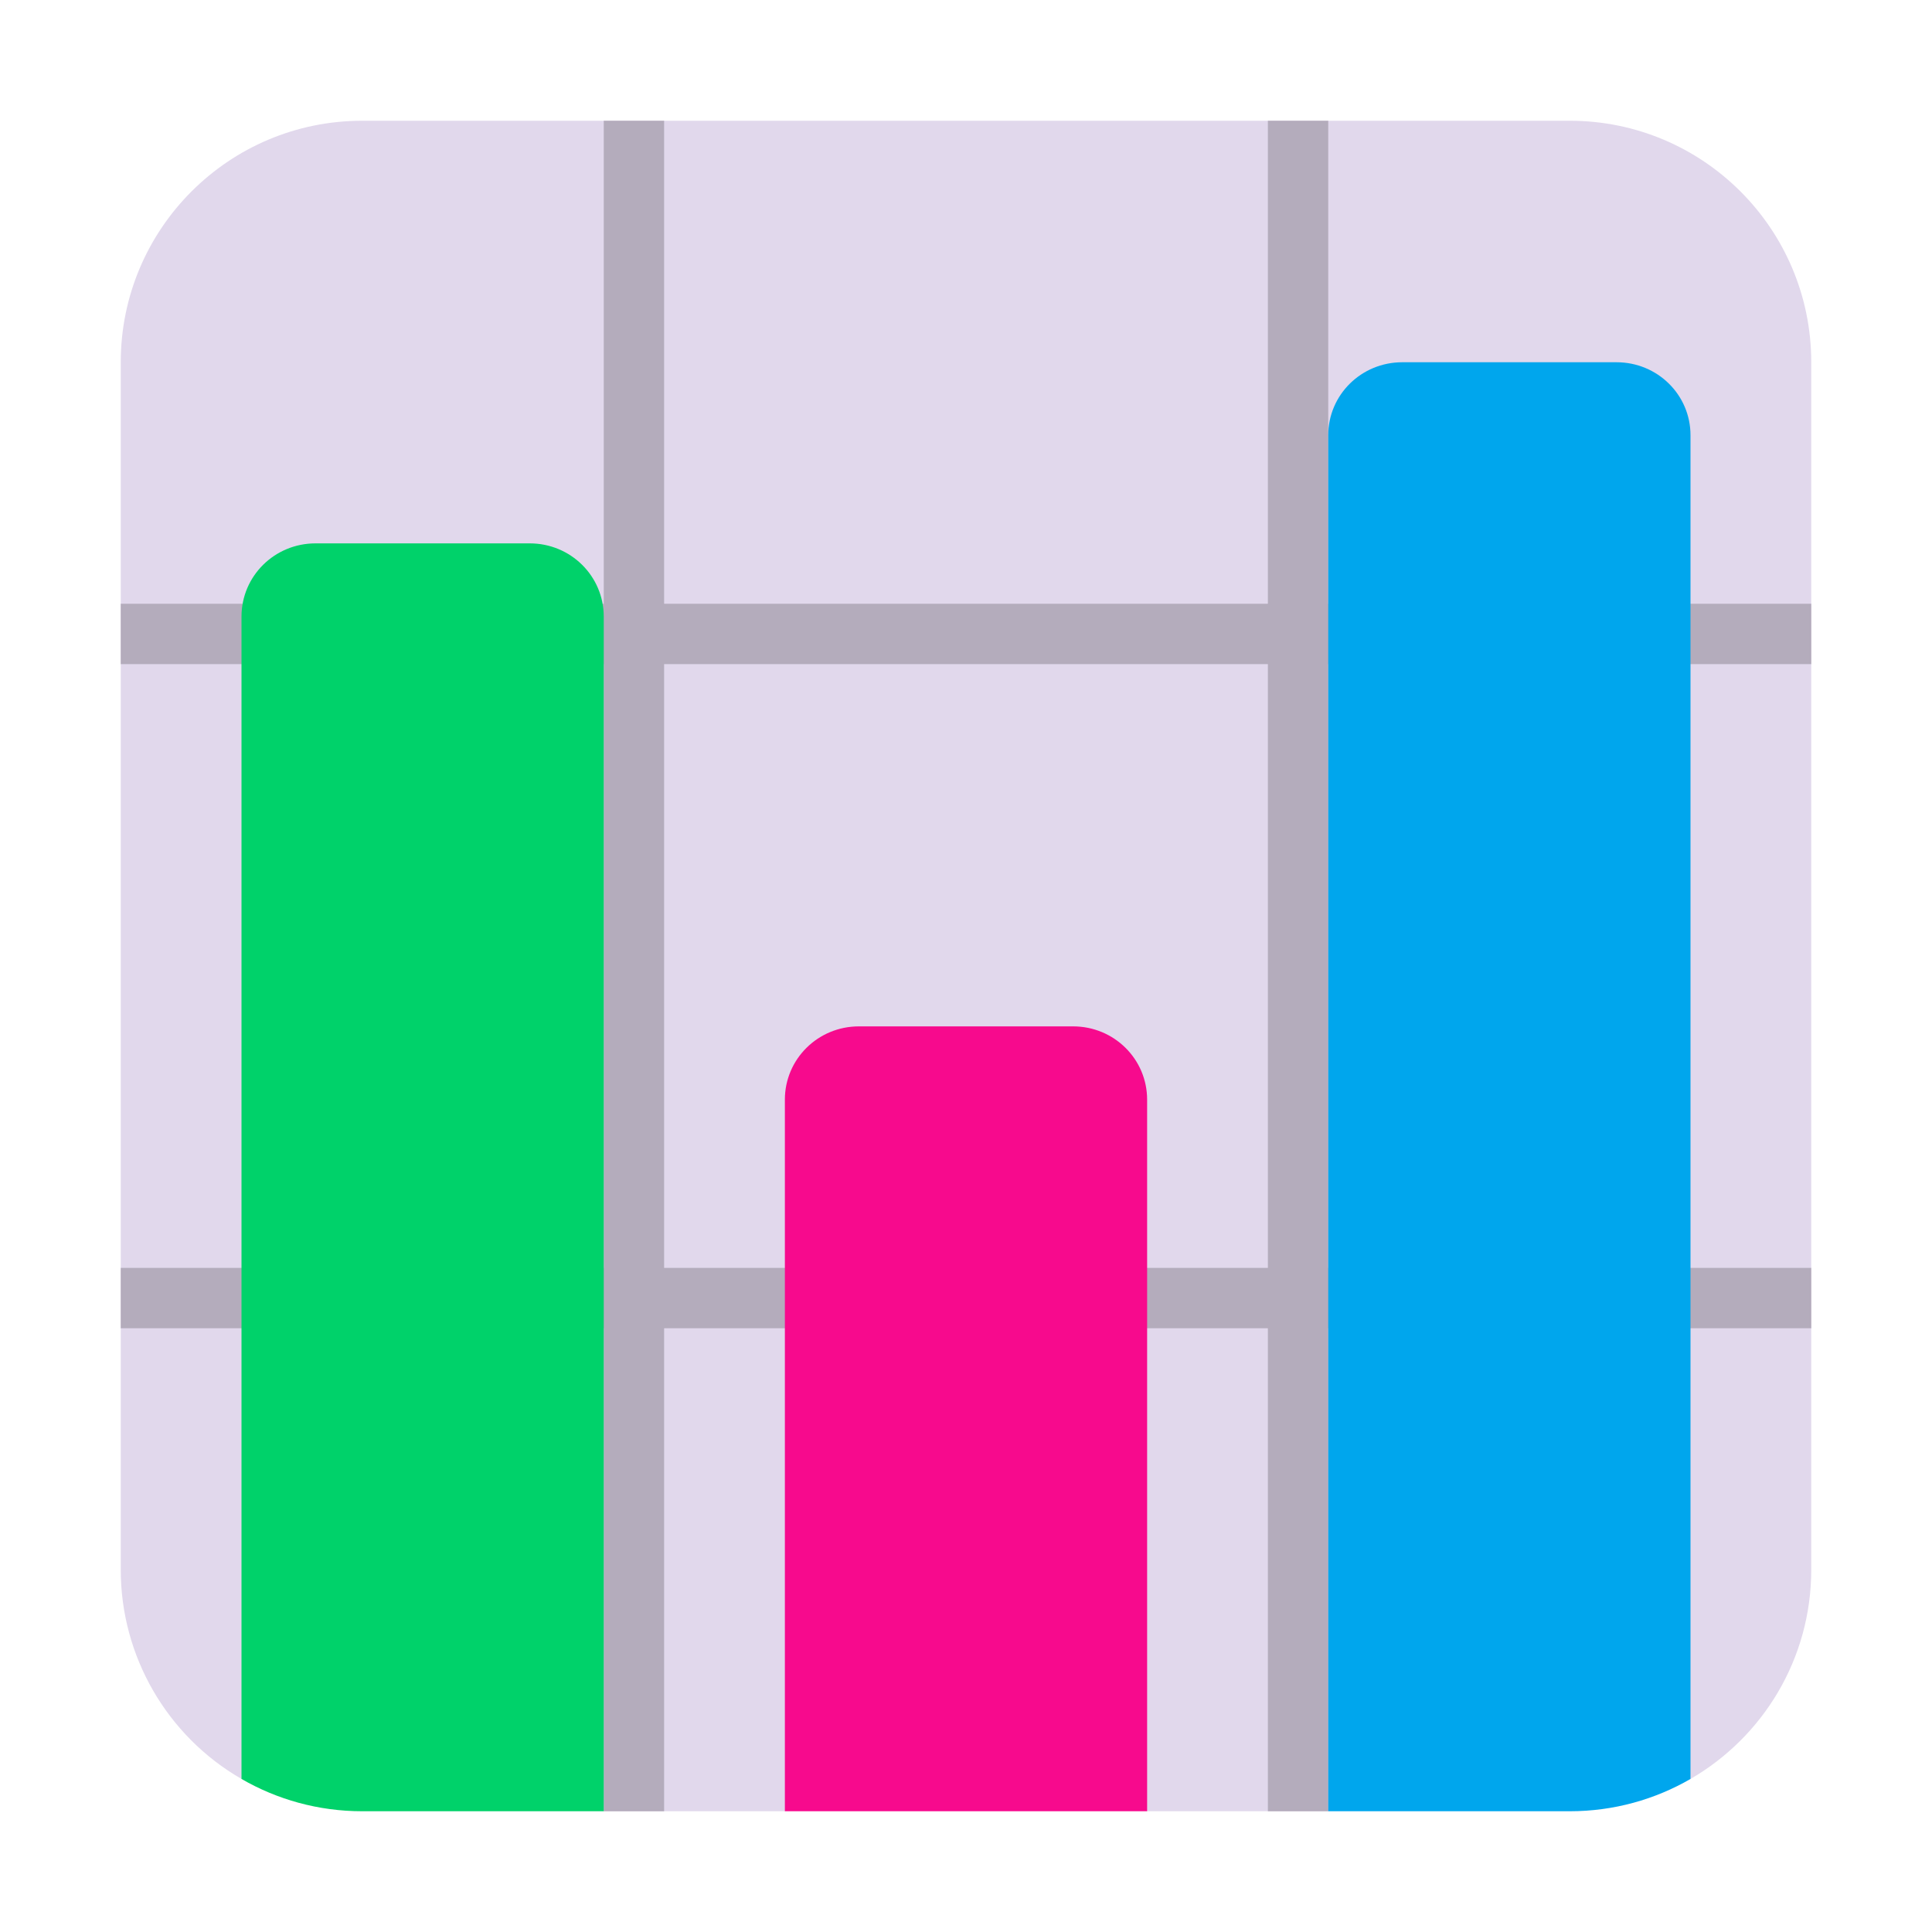
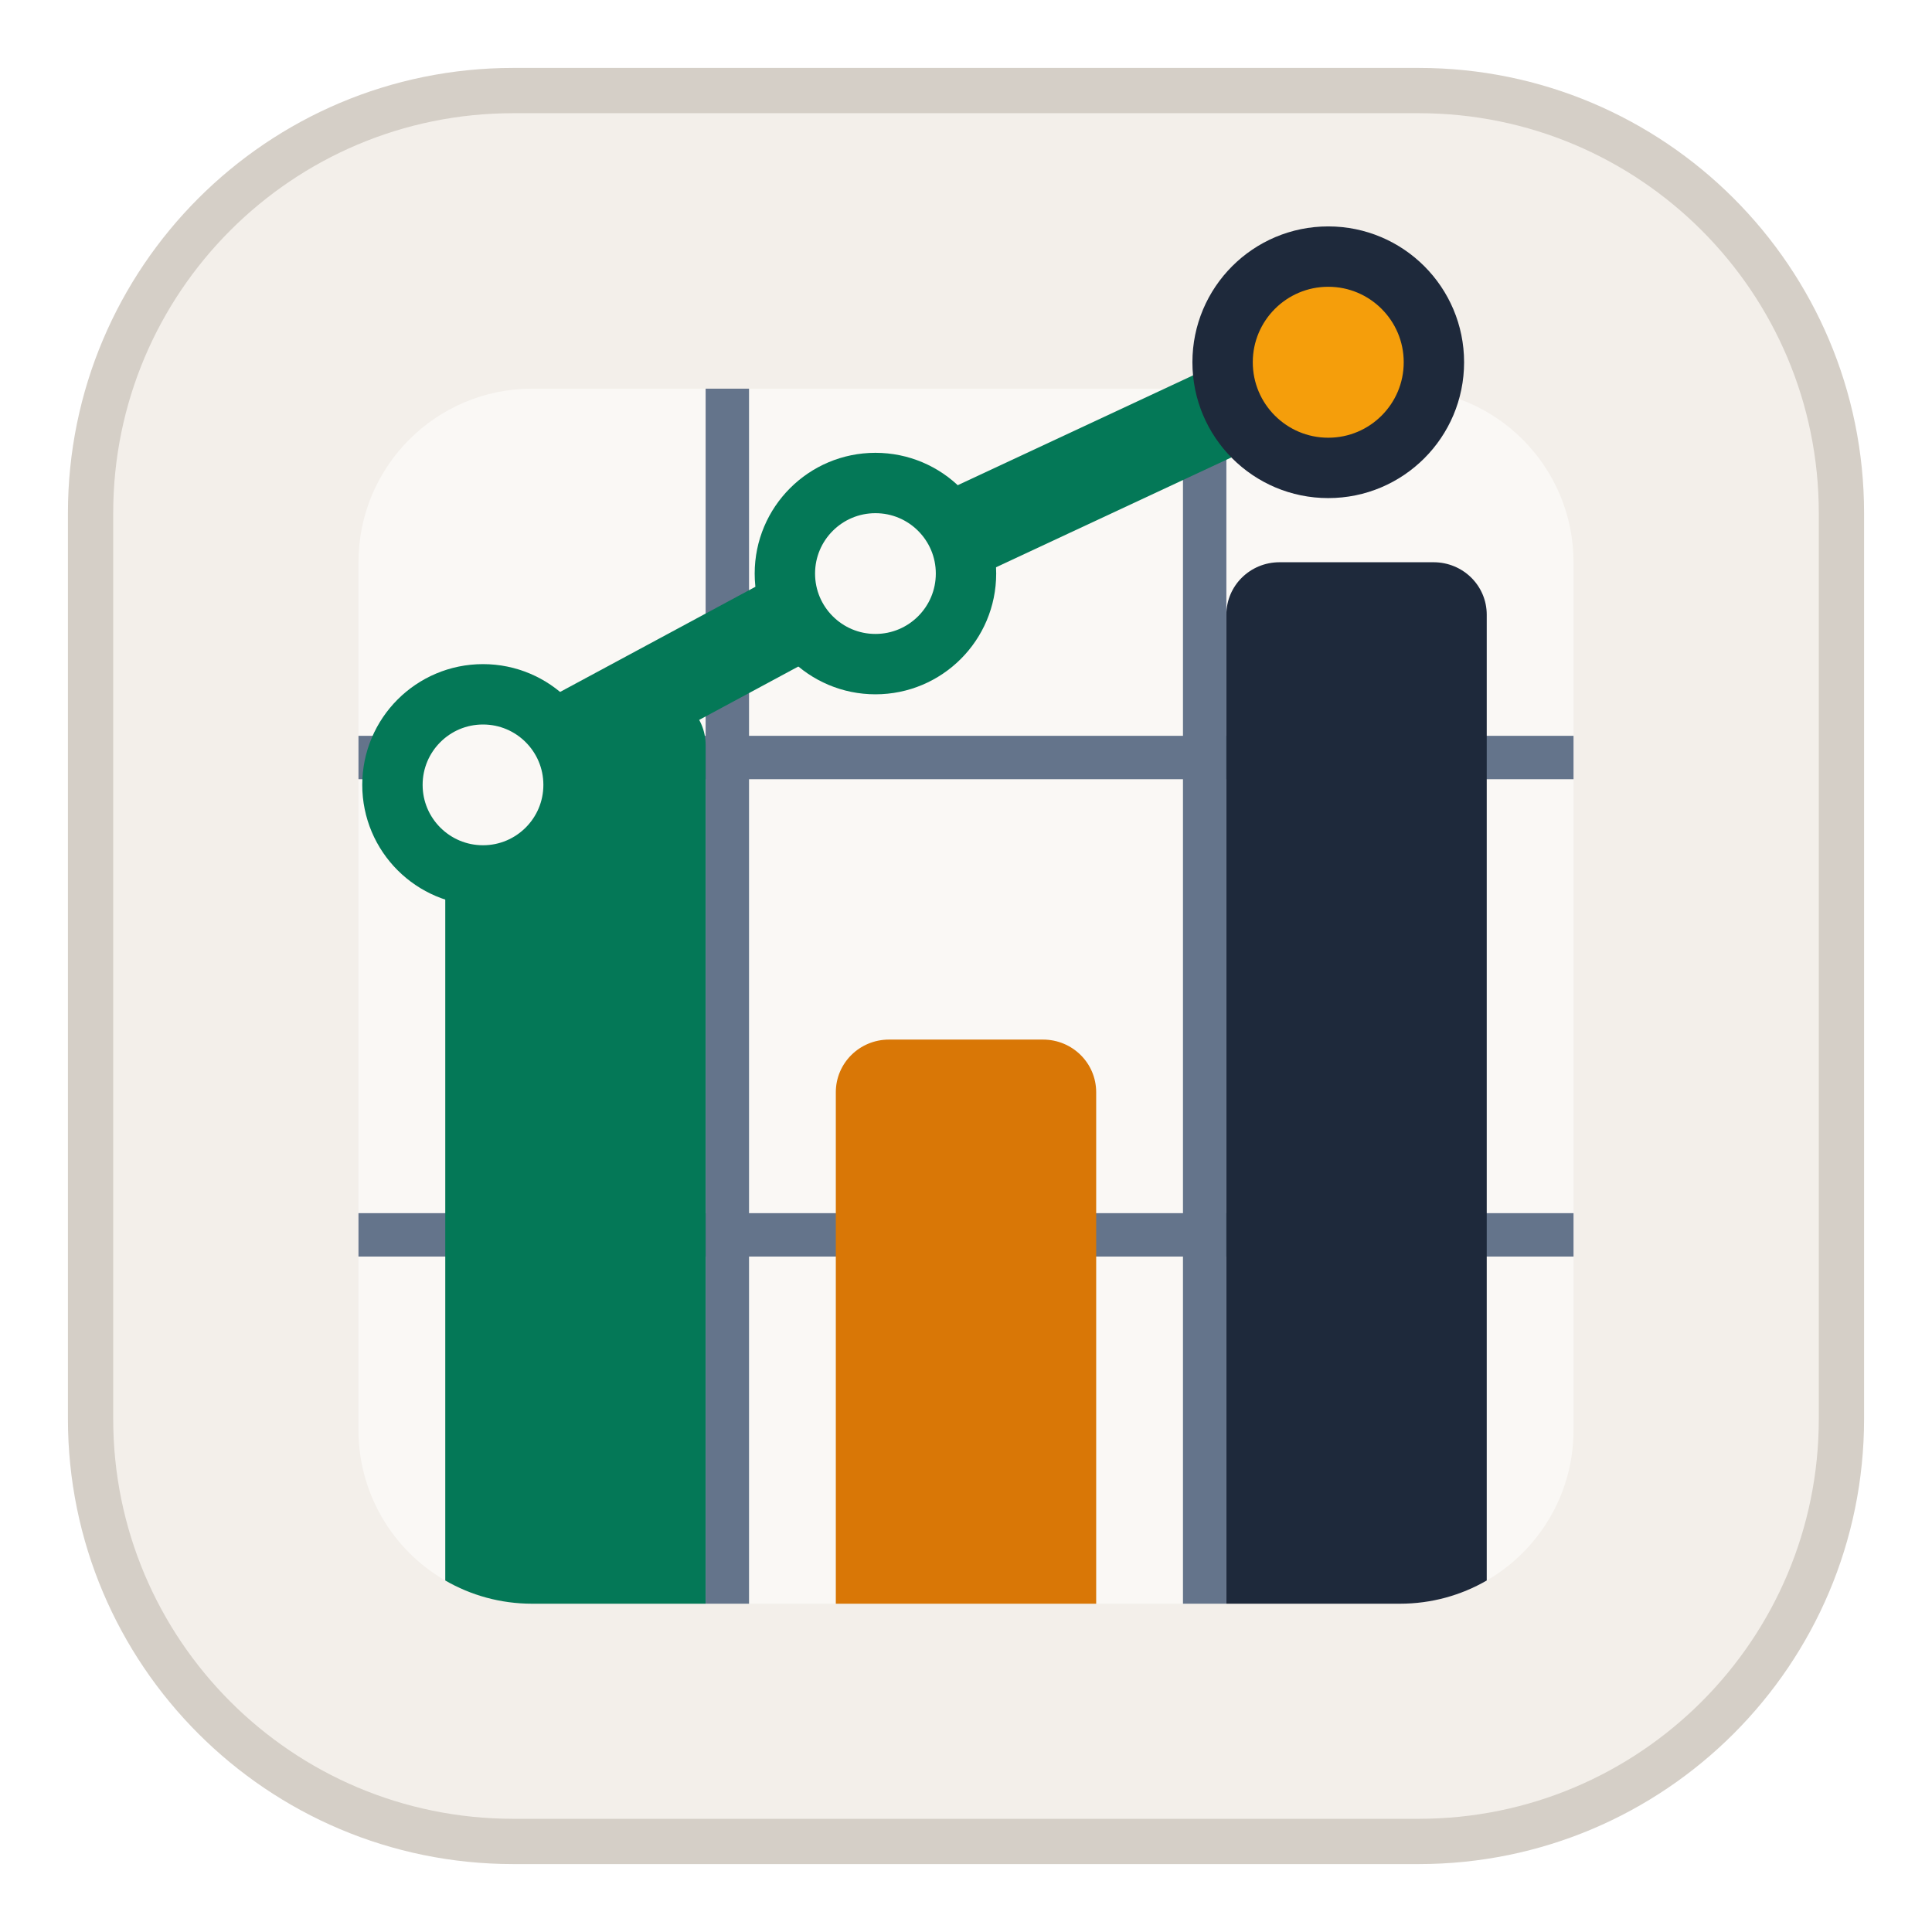
- <svg xmlns="http://www.w3.org/2000/svg" viewBox="0 0 32 32" width="128" height="128">
-   <g fill="none">
-     <path fill="#e1d8ec" d="M2 6a4 4 0 0 1 4-4h20a4 4 0 0 1 4 4v20c0 1.48-.804 2.773-2 3.465L26.554 29a4 4 0 0 0-3.014.23L22 30h-3l-3-1.5l-3 1.5h-3l-1.54-.77A4 4 0 0 0 5.446 29L4 29.465A4 4 0 0 1 2 26z" />
-     <path fill="#b4acbc" d="M10 11v10H2v1h8v8h1v-8h10v8h1v-8h8v-1h-8V11h8v-1h-8V2h-1v8H11V2h-1v8H2v1zm1 0h10v10H11z" />
-     <path fill="#00d26a" d="M6 30h4V10.214C10 9.542 9.453 9 8.774 9H5.226C4.547 9 4 9.542 4 10.213v19.252c.588.34 1.271.535 2 .535" />
-     <path fill="#f70a8d" d="M17.774 17h-3.548c-.679 0-1.226.542-1.226 1.214V30h6V18.214c0-.672-.547-1.214-1.226-1.214" />
-     <path fill="#00a6ed" d="M22 30h4c.729 0 1.412-.195 2-.535V7.209C28 6.539 27.453 6 26.774 6h-3.548C22.547 6 22 6.54 22 7.209z" />
+ <svg xmlns="http://www.w3.org/2000/svg" viewBox="0 0 64 64" width="128" height="128" fill="none">
+   <rect x="3" y="3" width="58" height="58" rx="14" fill="#F3EFEA" stroke="#D5CFC7" stroke-width="1.5" />
+   <g transform="translate(9 10) scale(1.4375)">
+     <g fill="none">
+       <path fill="#FAF8F5" d="M2 6a4 4 0 0 1 4-4h20a4 4 0 0 1 4 4v20c0 1.48-.804 2.773-2 3.465L26.554 29a4 4 0 0 0-3.014.23L22 30h-3l-3-1.5l-3 1.5h-3l-1.54-.77A4 4 0 0 0 5.446 29L4 29.465A4 4 0 0 1 2 26z" />
+       <path fill="#64748B" d="M10 11v10H2v1h8v8h1v-8h10v8h1v-8h8v-1h-8V11h8v-1h-8V2h-1v8H11V2h-1v8H2v1zm1 0h10v10H11z" />
+       <path fill="#047857" d="M6 30h4V10.214C10 9.542 9.453 9 8.774 9H5.226C4.547 9 4 9.542 4 10.213v19.252c.588.34 1.271.535 2 .535" />
+       <path fill="#D97706" d="M17.774 17h-3.548c-.679 0-1.226.542-1.226 1.214V30h6V18.214c0-.672-.547-1.214-1.226-1.214" />
+       <path fill="#1E293B" d="M22 30h4c.729 0 1.412-.195 2-.535V7.209C28 6.539 27.453 6 26.774 6h-3.548C22.547 6 22 6.54 22 7.209z" />
+     </g>
  </g>
+   <path d="M16 26 L29 19 L44 12" stroke="#047857" stroke-width="3" stroke-linecap="round" stroke-linejoin="round" />
+   <circle cx="16" cy="26" r="3" fill="#FAF8F5" stroke="#047857" stroke-width="2" />
+   <circle cx="29" cy="19" r="3" fill="#FAF8F5" stroke="#047857" stroke-width="2" />
+   <circle cx="44" cy="12" r="3.5" fill="#F59E0B" stroke="#1E293B" stroke-width="2" />
</svg>
